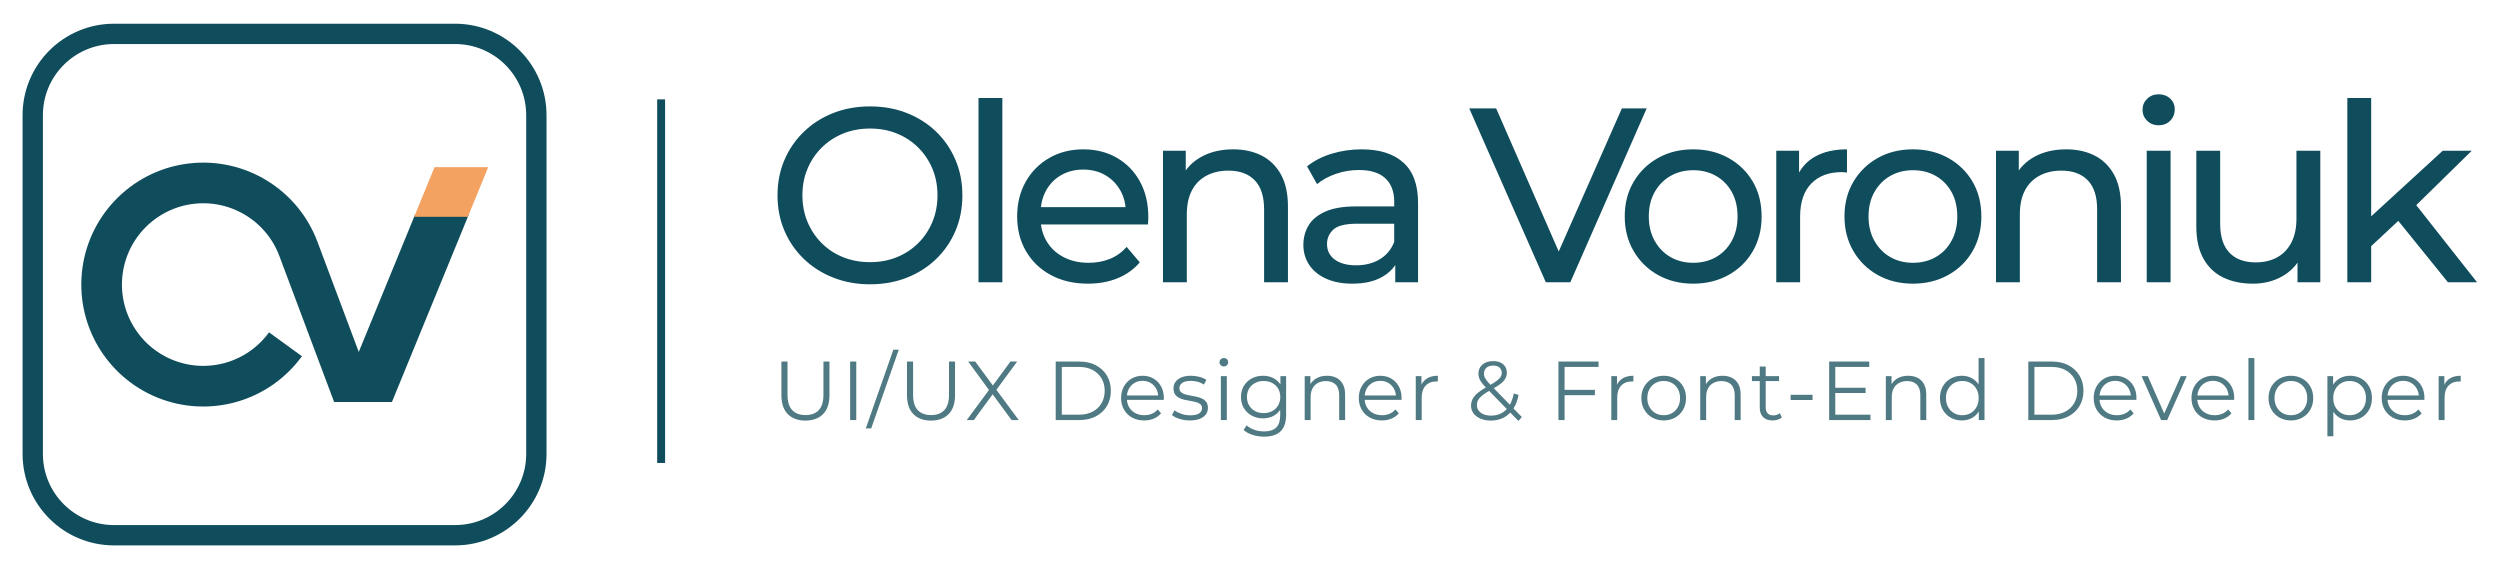
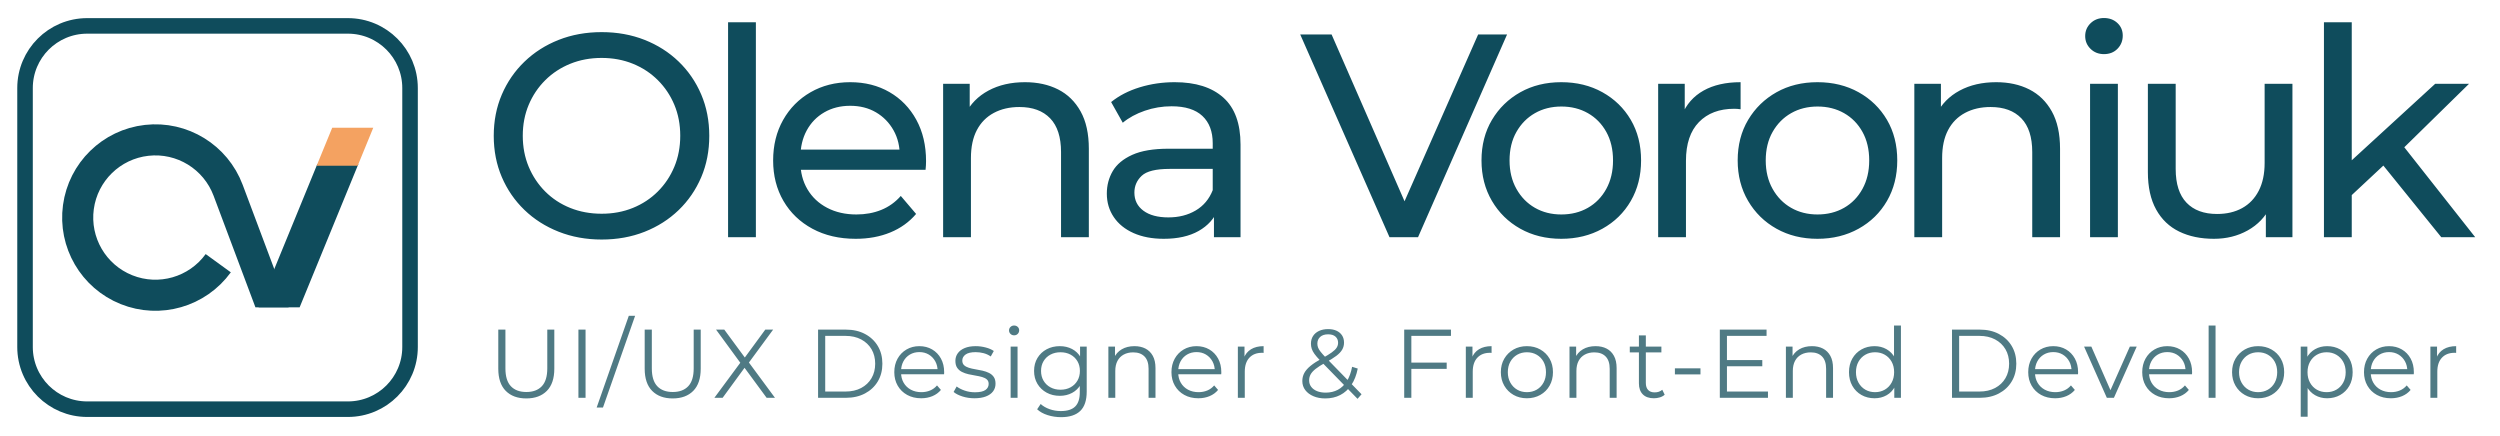
- <svg xmlns="http://www.w3.org/2000/svg" viewBox="77 504 1107 252">
+ <svg xmlns="http://www.w3.org/2000/svg" viewBox="77 504 1448 252">
  <rect x="91.5" y="519" width="223" height="222" rx="36" fill="none" stroke="#0F4C5C" stroke-width="9" />
  <defs>
    <clipPath id="hcolorc">
      <path d="M0 0H1400V682.0H212V1400H0Z" />
    </clipPath>
    <clipPath id="hcolorg">
      <rect x="190" y="599.0" width="140" height="83.0" />
    </clipPath>
    <clipPath id="hcolort">
      <rect x="190" y="578.0" width="140" height="22.0" />
    </clipPath>
  </defs>
  <path d="M203.41 656.45 A45 45 0 1 1 209.13 614.20 L248.81 720" fill="none" stroke="#0F4C5C" stroke-width="18" clip-path="url(#hcolorc)" />
  <line x1="296.88" y1="540" x2="223.08" y2="720" stroke="#0F4C5C" stroke-width="22" clip-path="url(#hcolorg)" />
  <line x1="296.88" y1="540" x2="223.08" y2="720" stroke="#F4A261" stroke-width="22" clip-path="url(#hcolort)" />
-   <rect x="368" y="548" width="3.5" height="161" fill="#0F4C5C" />
-   <path d="M462.279 629.887Q453.458 629.887 445.954 626.926Q438.45 623.964 432.929 618.638Q427.408 613.312 424.345 606.155Q421.282 598.998 421.282 590.5Q421.282 582.002 424.345 574.845Q427.408 567.688 432.941 562.349Q438.473 557.009 445.945 554.061Q453.417 551.113 462.259 551.113Q471.1 551.113 478.545 554.044Q485.991 556.976 491.503 562.286Q497.016 567.596 500.079 574.784Q503.142 581.973 503.142 590.509Q503.142 599.046 500.079 606.225Q497.016 613.404 491.503 618.714Q485.991 624.024 478.545 626.956Q471.1 629.887 462.279 629.887ZM462.259 620.087Q468.692 620.087 474.126 617.881Q479.559 615.674 483.59 611.658Q487.622 607.643 489.869 602.26Q492.117 596.878 492.117 590.472Q492.117 584.066 489.88 578.72Q487.643 573.373 483.607 569.352Q479.571 565.332 474.132 563.122Q468.692 560.913 462.259 560.913Q455.825 560.913 450.364 563.125Q444.903 565.338 440.851 569.364Q436.8 573.39 434.554 578.744Q432.307 584.098 432.307 590.469Q432.307 596.841 434.549 602.223Q436.791 607.606 440.835 611.654Q444.879 615.702 450.352 617.894Q455.825 620.087 462.259 620.087Z M510.283 629.0V547.38H520.843V629.0Z M558.75 629.609Q549.385 629.609 542.308 625.784Q535.232 621.96 531.314 615.229Q527.397 608.498 527.397 599.86Q527.397 591.204 531.179 584.49Q534.96 577.777 541.606 573.952Q548.251 570.128 556.66 570.128Q565.069 570.128 571.575 573.889Q578.081 577.649 581.778 584.401Q585.475 591.153 585.475 600.146Q585.475 600.813 585.429 601.713Q585.382 602.612 585.289 603.39H535.667V595.726H579.713L575.489 598.398Q575.582 592.776 573.135 588.415Q570.688 584.054 566.451 581.573Q562.213 579.092 556.66 579.092Q551.123 579.092 546.831 581.573Q542.539 584.054 540.147 588.461Q537.755 592.869 537.755 598.677V600.417Q537.755 606.276 540.422 610.794Q543.089 615.311 547.914 617.838Q552.739 620.366 559.029 620.366Q564.191 620.366 568.47 618.63Q572.749 616.895 575.88 613.331L581.694 620.166Q577.768 624.786 571.896 627.197Q566.025 629.609 558.75 629.609Z M591.96 629.0V570.737H602.057V586.442L600.35 582.303Q603.252 576.495 609.18 573.312Q615.107 570.128 623.047 570.128Q630.18 570.128 635.611 572.869Q641.043 575.611 644.173 581.216Q647.303 586.821 647.303 595.45V629.0H636.743V596.658Q636.743 588.141 632.607 583.849Q628.471 579.557 620.927 579.557Q615.398 579.557 611.216 581.792Q607.033 584.027 604.777 588.311Q602.521 592.595 602.521 598.926V629.0Z M694.819 629.0V616.678L694.354 614.343V593.306Q694.354 586.626 690.431 582.952Q686.507 579.278 678.729 579.278Q673.464 579.278 668.556 580.967Q663.647 582.656 660.186 585.526L655.766 577.669Q660.301 574.005 666.642 572.066Q672.982 570.128 679.92 570.128Q691.864 570.128 698.389 575.977Q704.915 581.827 704.915 593.847V629.0ZM675.75 629.609Q669.184 629.609 664.302 627.443Q659.421 625.277 656.777 621.368Q654.133 617.46 654.133 612.451Q654.133 607.731 656.383 603.894Q658.634 600.058 663.777 597.727Q668.92 595.396 677.532 595.396H696.029V603.06H677.979Q670.157 603.06 667.379 605.676Q664.601 608.293 664.601 612.062Q664.601 616.399 668.03 618.94Q671.46 621.48 677.515 621.48Q683.442 621.48 687.895 618.847Q692.347 616.213 694.354 611.141L696.383 618.423Q694.259 623.664 688.995 626.636Q683.731 629.609 675.75 629.609Z M761.492 629.0 727.585 552.0H739.498L770.574 623.06H763.807L795.162 552.0H806.146L772.332 629.0Z M826.74 629.609Q818.025 629.609 811.186 625.784Q804.347 621.96 800.392 615.212Q796.436 608.464 796.436 599.844Q796.436 591.111 800.409 584.44Q804.381 577.768 811.183 573.948Q817.984 570.128 826.74 570.128Q835.496 570.128 842.358 573.942Q849.22 577.756 853.132 584.417Q857.044 591.078 857.044 599.845Q857.044 608.498 853.144 615.229Q849.244 621.96 842.348 625.784Q835.451 629.609 826.74 629.609ZM826.74 620.366Q832.421 620.366 836.849 617.838Q841.277 615.311 843.834 610.654Q846.391 605.998 846.391 599.848Q846.391 593.612 843.834 589.01Q841.277 584.409 836.849 581.89Q832.421 579.371 826.787 579.371Q821.152 579.371 816.733 581.89Q812.314 584.409 809.702 589.01Q807.09 593.612 807.09 599.848Q807.09 605.998 809.702 610.654Q812.314 615.311 816.726 617.838Q821.139 620.366 826.74 620.366Z M863.53 629.0V570.737H873.626V586.559L872.57 582.607Q875.066 576.52 880.748 573.324Q886.43 570.128 894.841 570.128V580.41Q894.174 580.317 893.591 580.27Q893.008 580.224 892.416 580.224Q883.951 580.224 879.021 585.283Q874.09 590.341 874.09 599.999V629.0Z M924.038 629.609Q915.323 629.609 908.484 625.784Q901.644 621.96 897.689 615.212Q893.734 608.464 893.734 599.844Q893.734 591.111 897.707 584.44Q901.679 577.768 908.481 573.948Q915.282 570.128 924.038 570.128Q932.794 570.128 939.656 573.942Q946.517 577.756 950.43 584.417Q954.342 591.078 954.342 599.845Q954.342 608.498 950.442 615.229Q946.542 621.96 939.645 625.784Q932.749 629.609 924.038 629.609ZM924.038 620.366Q929.719 620.366 934.147 617.838Q938.575 615.311 941.132 610.654Q943.689 605.998 943.689 599.848Q943.689 593.612 941.132 589.01Q938.575 584.409 934.147 581.89Q929.719 579.371 924.085 579.371Q918.45 579.371 914.031 581.89Q909.611 584.409 906.999 589.01Q904.388 593.612 904.388 599.848Q904.388 605.998 906.999 610.654Q909.611 615.311 914.024 617.838Q918.437 620.366 924.038 620.366Z M960.827 629.0V570.737H970.924V586.442L969.217 582.303Q972.119 576.495 978.047 573.312Q983.974 570.128 991.914 570.128Q999.047 570.128 1004.478 572.869Q1009.91 575.611 1013.04 581.216Q1016.17 586.821 1016.17 595.45V629.0H1005.609V596.658Q1005.609 588.141 1001.474 583.849Q997.338 579.557 989.794 579.557Q984.265 579.557 980.083 581.792Q975.9 584.027 973.644 588.311Q971.388 592.595 971.388 598.926V629.0Z M1027.571 629.0V570.737H1038.132V629.0ZM1032.852 559.466Q1029.801 559.466 1027.76 557.471Q1025.718 555.476 1025.718 552.611Q1025.718 549.729 1027.76 547.743Q1029.801 545.757 1032.852 545.757Q1035.919 545.757 1037.952 547.65Q1039.985 549.543 1039.985 552.425Q1039.985 555.383 1037.999 557.424Q1036.012 559.466 1032.852 559.466Z M1074.613 629.609Q1067.074 629.609 1061.431 626.867Q1055.788 624.126 1052.658 618.474Q1049.528 612.823 1049.528 604.287V570.737H1060.089V603.079Q1060.089 611.595 1064.195 615.888Q1068.302 620.18 1075.804 620.18Q1081.281 620.18 1085.337 617.945Q1089.392 615.709 1091.631 611.37Q1093.87 607.032 1093.87 600.81V570.737H1104.431V629.0H1094.335V613.312L1096.041 617.45Q1093.156 623.241 1087.449 626.425Q1081.741 629.609 1074.613 629.609Z M1124.889 614.94 1125.168 601.431 1158.656 570.737H1171.507L1145.735 595.998L1139.981 600.848ZM1116.399 629.0V547.38H1126.96V629.0ZM1160.959 629.0 1138.054 600.669 1144.831 592.196 1173.851 629.0Z" fill="#0F4C5C" />
-   <path d="M433.647 690.237Q428.687 690.237 425.847 687.373Q423.007 684.509 423.007 678.928V664.1H425.718V678.828Q425.718 683.421 427.795 685.608Q429.873 687.794 433.668 687.794Q437.463 687.794 439.541 685.608Q441.618 683.421 441.618 678.828V664.1H444.287V678.928Q444.287 684.509 441.447 687.373Q438.608 690.237 433.647 690.237Z M453.444 690.0V664.1H456.154V690.0Z M460.37 693.7 472.58 658.846H474.977L462.767 693.7Z M489.251 690.237Q484.291 690.237 481.451 687.373Q478.612 684.509 478.612 678.928V664.1H481.322V678.828Q481.322 683.421 483.4 685.608Q485.477 687.794 489.272 687.794Q493.067 687.794 495.145 685.608Q497.223 683.421 497.223 678.828V664.1H499.891V678.928Q499.891 684.509 497.052 687.373Q494.212 690.237 489.251 690.237Z M505.08 690.0 515.697 675.639V677.741L505.715 664.1H508.842L517.241 675.507L516.034 675.528L524.412 664.1H527.396L517.505 677.551V675.661L528.094 690.0H524.926L515.955 677.81H517.12L508.212 690.0Z M544.465 690.0V664.1H555.004Q559.153 664.1 562.276 665.752Q565.399 667.404 567.143 670.317Q568.887 673.229 568.887 677.05Q568.887 680.871 567.143 683.783Q565.399 686.696 562.276 688.348Q559.153 690.0 555.004 690.0ZM547.176 687.62H554.846Q558.302 687.62 560.837 686.27Q563.372 684.92 564.764 682.541Q566.156 680.162 566.156 677.05Q566.156 673.917 564.764 671.549Q563.372 669.18 560.837 667.83Q558.302 666.48 554.846 666.48H547.176Z M583.63 690.174Q580.603 690.174 578.3 688.903Q575.997 687.632 574.705 685.389Q573.413 683.145 573.413 680.27Q573.413 677.379 574.644 675.152Q575.874 672.925 578.038 671.654Q580.201 670.383 582.927 670.383Q585.652 670.383 587.784 671.627Q589.916 672.871 591.134 675.101Q592.352 677.331 592.352 680.274Q592.352 680.437 592.341 680.652Q592.331 680.867 592.31 681.067H575.413V679.106H590.917L589.867 679.892Q589.888 677.795 588.982 676.153Q588.077 674.512 586.518 673.574Q584.959 672.637 582.927 672.637Q580.91 672.637 579.333 673.574Q577.755 674.512 576.868 676.164Q575.982 677.816 575.982 679.955V680.396Q575.982 682.583 576.961 684.272Q577.94 685.961 579.687 686.909Q581.433 687.857 583.692 687.857Q585.491 687.857 587.022 687.221Q588.554 686.586 589.638 685.295L591.121 687.008Q589.821 688.562 587.887 689.368Q585.953 690.174 583.63 690.174Z M603.855 690.174Q601.44 690.174 599.29 689.486Q597.14 688.799 595.941 687.778L597.098 685.697Q598.281 686.612 600.131 687.255Q601.981 687.898 604.023 687.898Q606.798 687.898 608.026 687.029Q609.255 686.159 609.255 684.713Q609.255 683.637 608.573 683.03Q607.891 682.424 606.767 682.103Q605.644 681.782 604.29 681.565Q602.936 681.348 601.583 681.042Q600.229 680.735 599.106 680.167Q597.982 679.599 597.3 678.603Q596.618 677.607 596.618 675.954Q596.618 674.344 597.52 673.087Q598.422 671.831 600.141 671.107Q601.86 670.383 604.333 670.383Q606.213 670.383 608.11 670.877Q610.006 671.372 611.205 672.218L610.048 674.298Q608.775 673.415 607.294 673.037Q605.814 672.658 604.312 672.658Q601.712 672.658 600.476 673.565Q599.24 674.471 599.24 675.849Q599.24 676.982 599.922 677.615Q600.604 678.249 601.728 678.598Q602.851 678.948 604.205 679.165Q605.558 679.382 606.904 679.689Q608.25 679.995 609.373 680.545Q610.497 681.094 611.179 682.064Q611.861 683.033 611.861 684.65Q611.861 686.323 610.916 687.567Q609.971 688.811 608.189 689.492Q606.407 690.174 603.855 690.174Z M617.601 690.0V670.557H620.228V690.0ZM618.915 666.272Q618.104 666.272 617.546 665.724Q616.988 665.177 616.988 664.408Q616.988 663.624 617.546 663.084Q618.104 662.545 618.915 662.545Q619.741 662.545 620.291 663.063Q620.841 663.582 620.841 664.366Q620.841 665.156 620.301 665.714Q619.762 666.272 618.915 666.272Z M636.748 697.352Q634.095 697.352 631.649 696.574Q629.203 695.797 627.667 694.359L629.002 692.352Q630.398 693.606 632.412 694.32Q634.426 695.035 636.664 695.035Q640.367 695.035 642.116 693.304Q643.865 691.574 643.865 687.948V683.127L644.235 679.795L643.97 676.443V670.557H646.492V687.648Q646.492 692.65 644.029 695.001Q641.565 697.352 636.748 697.352ZM636.276 689.245Q633.487 689.245 631.275 688.043Q629.064 686.84 627.782 684.71Q626.501 682.58 626.501 679.795Q626.501 676.995 627.782 674.873Q629.064 672.751 631.275 671.567Q633.487 670.383 636.276 670.383Q638.852 670.383 640.921 671.462Q642.991 672.541 644.225 674.642Q645.459 676.743 645.459 679.795Q645.459 682.832 644.225 684.941Q642.991 687.05 640.921 688.148Q638.852 689.245 636.276 689.245ZM636.528 686.928Q638.688 686.928 640.347 686.025Q642.007 685.122 642.957 683.507Q643.907 681.892 643.907 679.795Q643.907 677.683 642.957 676.084Q642.007 674.485 640.347 673.592Q638.688 672.7 636.528 672.7Q634.405 672.7 632.727 673.592Q631.05 674.485 630.099 676.084Q629.149 677.683 629.149 679.795Q629.149 681.892 630.099 683.507Q631.05 685.122 632.727 686.025Q634.405 686.928 636.528 686.928Z M654.72 690.0V670.557H657.242V675.891L656.833 674.92Q657.767 672.781 659.787 671.582Q661.807 670.383 664.621 670.383Q667.01 670.383 668.796 671.3Q670.582 672.217 671.599 674.066Q672.616 675.915 672.616 678.715V690.0H669.989V678.988Q669.989 675.897 668.459 674.319Q666.929 672.742 664.155 672.742Q662.079 672.742 660.539 673.581Q658.998 674.42 658.173 675.99Q657.347 677.559 657.347 679.792V690.0Z M688.896 690.174Q685.869 690.174 683.566 688.903Q681.263 687.632 679.971 685.389Q678.679 683.145 678.679 680.27Q678.679 677.379 679.91 675.152Q681.141 672.925 683.304 671.654Q685.467 670.383 688.193 670.383Q690.919 670.383 693.05 671.627Q695.182 672.871 696.4 675.101Q697.618 677.331 697.618 680.274Q697.618 680.437 697.607 680.652Q697.597 680.867 697.576 681.067H680.679V679.106H696.184L695.133 679.892Q695.154 677.795 694.249 676.153Q693.343 674.512 691.784 673.574Q690.225 672.637 688.193 672.637Q686.176 672.637 684.599 673.574Q683.021 674.512 682.135 676.164Q681.248 677.816 681.248 679.955V680.396Q681.248 682.583 682.227 684.272Q683.206 685.961 684.953 686.909Q686.699 687.857 688.959 687.857Q690.757 687.857 692.289 687.221Q693.821 686.586 694.905 685.295L696.387 687.008Q695.087 688.562 693.153 689.368Q691.219 690.174 688.896 690.174Z M703.901 690.0V670.557H706.423V675.868L706.16 674.94Q706.979 672.738 708.901 671.56Q710.822 670.383 713.682 670.383V672.947Q713.52 672.926 713.37 672.915Q713.22 672.905 713.062 672.905Q710.019 672.905 708.274 674.771Q706.528 676.637 706.528 680.07V690.0Z M749.355 690.391 735.039 675.703Q733.744 674.365 733.002 673.337Q732.259 672.309 731.959 671.379Q731.658 670.449 731.658 669.445Q731.658 667.781 732.457 666.535Q733.257 665.289 734.735 664.597Q736.213 663.905 738.188 663.905Q740.031 663.905 741.374 664.523Q742.718 665.141 743.47 666.292Q744.223 667.444 744.223 669.054Q744.223 670.475 743.539 671.682Q742.855 672.889 741.299 674.065Q739.743 675.241 737.106 676.669Q734.752 677.966 733.411 679.036Q732.069 680.105 731.519 681.134Q730.969 682.163 730.969 683.386Q730.969 684.773 731.758 685.827Q732.547 686.881 733.963 687.458Q735.378 688.035 737.252 688.035Q739.838 688.035 741.871 686.957Q743.905 685.878 745.287 683.695Q746.67 681.511 747.294 678.222L749.432 678.894Q748.708 682.599 747.003 685.124Q745.297 687.649 742.788 688.943Q740.28 690.237 737.105 690.237Q734.585 690.237 732.615 689.399Q730.645 688.562 729.515 687.083Q728.384 685.603 728.384 683.637Q728.384 681.985 729.124 680.595Q729.863 679.206 731.514 677.855Q733.165 676.505 735.892 675.019Q738.224 673.727 739.546 672.78Q740.868 671.833 741.418 670.97Q741.968 670.108 741.968 669.096Q741.968 667.656 740.991 666.771Q740.015 665.887 738.188 665.887Q736.25 665.887 735.173 666.861Q734.096 667.836 734.096 669.403Q734.096 670.166 734.344 670.864Q734.593 671.563 735.264 672.428Q735.936 673.293 737.152 674.573L750.874 688.652Z M767.082 690.0V664.1H784.838V666.48H769.793V690.0ZM769.503 679.007V676.627H783.215V679.007Z M790.482 690.0V670.557H793.004V675.868L792.742 674.94Q793.561 672.738 795.482 671.56Q797.404 670.383 800.264 670.383V672.947Q800.101 672.926 799.951 672.915Q799.801 672.905 799.643 672.905Q796.601 672.905 794.855 674.771Q793.109 676.637 793.109 680.07V690.0Z M813.68 690.174Q810.837 690.174 808.605 688.903Q806.374 687.632 805.08 685.385Q803.785 683.137 803.785 680.267Q803.785 677.358 805.083 675.141Q806.382 672.923 808.605 671.653Q810.827 670.383 813.68 670.383Q816.533 670.383 818.775 671.651Q821.018 672.92 822.297 675.135Q823.575 677.351 823.575 680.267Q823.575 683.145 822.299 685.389Q821.023 687.632 818.773 688.903Q816.523 690.174 813.68 690.174ZM813.68 687.857Q815.766 687.857 817.404 686.909Q819.043 685.961 819.985 684.24Q820.927 682.52 820.927 680.268Q820.927 677.984 819.985 676.282Q819.043 674.58 817.404 673.64Q815.766 672.7 813.691 672.7Q811.616 672.7 809.985 673.64Q808.355 674.58 807.394 676.282Q806.433 677.984 806.433 680.268Q806.433 682.52 807.394 684.24Q808.355 685.961 809.984 686.909Q811.613 687.857 813.68 687.857Z M829.858 690.0V670.557H832.38V675.891L831.971 674.92Q832.906 672.781 834.925 671.582Q836.945 670.383 839.759 670.383Q842.148 670.383 843.934 671.3Q845.72 672.217 846.737 674.066Q847.754 675.915 847.754 678.715V690.0H845.127V678.988Q845.127 675.897 843.597 674.319Q842.067 672.742 839.293 672.742Q837.217 672.742 835.677 673.581Q834.136 674.42 833.311 675.99Q832.485 677.559 832.485 679.792V690.0Z M861.918 690.174Q859.178 690.174 857.701 688.69Q856.223 687.207 856.223 684.51V666.292H858.85V684.367Q858.85 686.088 859.713 687.014Q860.576 687.94 862.206 687.94Q863.941 687.94 865.095 686.945L866.011 688.826Q865.261 689.508 864.16 689.841Q863.058 690.174 861.918 690.174ZM852.754 672.748V670.557H864.759V672.748Z M869.891 681.11V678.814H879.603V681.11Z M886.949 690.0V664.1H904.705V666.48H889.659V687.62H905.239V690.0ZM889.391 678.016V675.677H903.082V678.016Z M912.051 690.0V670.557H914.573V675.891L914.164 674.92Q915.098 672.781 917.118 671.582Q919.138 670.383 921.952 670.383Q924.341 670.383 926.127 671.3Q927.913 672.217 928.93 674.066Q929.947 675.915 929.947 678.715V690.0H927.32V678.988Q927.32 675.897 925.79 674.319Q924.26 672.742 921.486 672.742Q919.41 672.742 917.87 673.581Q916.329 674.42 915.504 675.99Q914.678 677.559 914.678 679.792V690.0Z M945.716 690.174Q942.942 690.174 940.739 688.924Q938.536 687.674 937.273 685.441Q936.01 683.208 936.01 680.27Q936.01 677.316 937.273 675.099Q938.536 672.883 940.739 671.633Q942.942 670.383 945.716 670.383Q948.238 670.383 950.268 671.538Q952.299 672.694 953.501 674.89Q954.704 677.086 954.704 680.27Q954.704 683.418 953.522 685.64Q952.34 687.863 950.31 689.018Q948.28 690.174 945.716 690.174ZM945.905 687.857Q947.97 687.857 949.608 686.909Q951.247 685.961 952.199 684.24Q953.152 682.52 953.152 680.27Q953.152 677.984 952.199 676.282Q951.247 674.58 949.608 673.64Q947.97 672.7 945.905 672.7Q943.84 672.7 942.21 673.64Q940.579 674.58 939.619 676.282Q938.658 677.984 938.658 680.27Q938.658 682.52 939.619 684.24Q940.579 685.961 942.21 686.909Q943.84 687.857 945.905 687.857ZM953.215 690.0V684.144L953.48 680.233L953.11 676.322V662.546H955.737V690.0Z M975.135 690.0V664.1H985.674Q989.823 664.1 992.947 665.752Q996.07 667.404 997.814 670.317Q999.558 673.229 999.558 677.05Q999.558 680.871 997.814 683.783Q996.07 686.696 992.947 688.348Q989.823 690.0 985.674 690.0ZM977.846 687.62H985.516Q988.972 687.62 991.507 686.27Q994.043 684.92 995.434 682.541Q996.826 680.162 996.826 677.05Q996.826 673.917 995.434 671.549Q994.043 669.18 991.507 667.83Q988.972 666.48 985.516 666.48H977.846Z M1014.3 690.174Q1011.274 690.174 1008.97 688.903Q1006.667 687.632 1005.375 685.389Q1004.083 683.145 1004.083 680.27Q1004.083 677.379 1005.314 675.152Q1006.545 672.925 1008.708 671.654Q1010.872 670.383 1013.597 670.383Q1016.323 670.383 1018.455 671.627Q1020.586 672.871 1021.804 675.101Q1023.022 677.331 1023.022 680.274Q1023.022 680.437 1023.012 680.652Q1023.001 680.867 1022.98 681.067H1006.084V679.106H1021.588L1020.537 679.892Q1020.558 677.795 1019.653 676.153Q1018.748 674.512 1017.189 673.574Q1015.63 672.637 1013.597 672.637Q1011.581 672.637 1010.003 673.574Q1008.426 674.512 1007.539 676.164Q1006.652 677.816 1006.652 679.955V680.396Q1006.652 682.583 1007.631 684.272Q1008.611 685.961 1010.357 686.909Q1012.104 687.857 1014.363 687.857Q1016.161 687.857 1017.693 687.221Q1019.225 686.586 1020.309 685.295L1021.791 687.008Q1020.491 688.562 1018.558 689.368Q1016.624 690.174 1014.3 690.174Z M1033.939 690.0 1025.301 670.557H1028.059L1035.966 688.58H1034.664L1042.676 670.557H1045.288L1036.629 690.0Z M1057.598 690.174Q1054.572 690.174 1052.268 688.903Q1049.965 687.632 1048.673 685.389Q1047.381 683.145 1047.381 680.27Q1047.381 677.379 1048.612 675.152Q1049.843 672.925 1052.006 671.654Q1054.169 670.383 1056.895 670.383Q1059.621 670.383 1061.753 671.627Q1063.884 672.871 1065.102 675.101Q1066.32 677.331 1066.32 680.274Q1066.32 680.437 1066.31 680.652Q1066.299 680.867 1066.278 681.067H1049.382V679.106H1064.886L1063.835 679.892Q1063.856 677.795 1062.951 676.153Q1062.046 674.512 1060.487 673.574Q1058.928 672.637 1056.895 672.637Q1054.879 672.637 1053.301 673.574Q1051.724 674.512 1050.837 676.164Q1049.95 677.816 1049.95 679.955V680.396Q1049.95 682.583 1050.929 684.272Q1051.909 685.961 1053.655 686.909Q1055.402 687.857 1057.661 687.857Q1059.459 687.857 1060.991 687.221Q1062.523 686.586 1063.607 685.295L1065.089 687.008Q1063.789 688.562 1061.856 689.368Q1059.922 690.174 1057.598 690.174Z M1072.603 690.0V662.546H1075.23V690.0Z M1091.398 690.174Q1088.555 690.174 1086.323 688.903Q1084.092 687.632 1082.797 685.385Q1081.503 683.137 1081.503 680.267Q1081.503 677.358 1082.801 675.141Q1084.1 672.923 1086.323 671.653Q1088.545 670.383 1091.398 670.383Q1094.251 670.383 1096.493 671.651Q1098.736 672.92 1100.014 675.135Q1101.293 677.351 1101.293 680.267Q1101.293 683.145 1100.017 685.389Q1098.741 687.632 1096.491 688.903Q1094.241 690.174 1091.398 690.174ZM1091.398 687.857Q1093.484 687.857 1095.122 686.909Q1096.761 685.961 1097.703 684.24Q1098.645 682.52 1098.645 680.268Q1098.645 677.984 1097.703 676.282Q1096.761 674.58 1095.122 673.64Q1093.484 672.7 1091.409 672.7Q1089.333 672.7 1087.703 673.64Q1086.073 674.58 1085.112 676.282Q1084.151 677.984 1084.151 680.268Q1084.151 682.52 1085.112 684.24Q1086.073 685.961 1087.702 686.909Q1089.331 687.857 1091.398 687.857Z M1117.597 690.174Q1115.096 690.174 1113.055 689.018Q1111.015 687.863 1109.812 685.648Q1108.61 683.434 1108.61 680.286Q1108.61 677.102 1109.791 674.898Q1110.973 672.694 1113.013 671.538Q1115.054 670.383 1117.597 670.383Q1120.392 670.383 1122.584 671.633Q1124.777 672.883 1126.04 675.108Q1127.303 677.332 1127.303 680.286Q1127.303 683.224 1126.04 685.449Q1124.777 687.674 1122.584 688.924Q1120.392 690.174 1117.597 690.174ZM1107.576 697.178V670.557H1110.098V676.412L1109.833 680.323L1110.203 684.234V697.178ZM1117.408 687.857Q1119.473 687.857 1121.111 686.917Q1122.75 685.977 1123.703 684.256Q1124.655 682.536 1124.655 680.286Q1124.655 678 1123.703 676.298Q1122.75 674.596 1121.111 673.648Q1119.473 672.7 1117.408 672.7Q1115.344 672.7 1113.705 673.648Q1112.067 674.596 1111.114 676.298Q1110.161 678 1110.161 680.286Q1110.161 682.536 1111.114 684.256Q1112.067 685.977 1113.705 686.917Q1115.344 687.857 1117.408 687.857Z M1141.826 690.174Q1138.799 690.174 1136.496 688.903Q1134.193 687.632 1132.901 685.389Q1131.609 683.145 1131.609 680.27Q1131.609 677.379 1132.84 675.152Q1134.071 672.925 1136.234 671.654Q1138.397 670.383 1141.123 670.383Q1143.849 670.383 1145.98 671.627Q1148.112 672.871 1149.33 675.101Q1150.548 677.331 1150.548 680.274Q1150.548 680.437 1150.538 680.652Q1150.527 680.867 1150.506 681.067H1133.609V679.106H1149.114L1148.063 679.892Q1148.084 677.795 1147.179 676.153Q1146.273 674.512 1144.714 673.574Q1143.155 672.637 1141.123 672.637Q1139.106 672.637 1137.529 673.574Q1135.952 674.512 1135.065 676.164Q1134.178 677.816 1134.178 679.955V680.396Q1134.178 682.583 1135.157 684.272Q1136.137 685.961 1137.883 686.909Q1139.629 687.857 1141.889 687.857Q1143.687 687.857 1145.219 687.221Q1146.751 686.586 1147.835 685.295L1149.317 687.008Q1148.017 688.562 1146.083 689.368Q1144.15 690.174 1141.826 690.174Z M1156.831 690.0V670.557H1159.353V675.868L1159.09 674.94Q1159.909 672.738 1161.831 671.56Q1163.752 670.383 1166.612 670.383V672.947Q1166.45 672.926 1166.3 672.915Q1166.15 672.905 1165.992 672.905Q1162.949 672.905 1161.204 674.771Q1159.458 676.637 1159.458 680.07V690.0Z" fill="#4F7A84" />
+   <g transform="translate(-279.48 -317.84) scale(1.525)">
+     <path d="M462.279 629.887Q453.458 629.887 445.954 626.926Q438.45 623.964 432.929 618.638Q427.408 613.312 424.345 606.155Q421.282 598.998 421.282 590.5Q421.282 582.002 424.345 574.845Q427.408 567.688 432.941 562.349Q438.473 557.009 445.945 554.061Q453.417 551.113 462.259 551.113Q471.1 551.113 478.545 554.044Q485.991 556.976 491.503 562.286Q497.016 567.596 500.079 574.784Q503.142 581.973 503.142 590.509Q503.142 599.046 500.079 606.225Q497.016 613.404 491.503 618.714Q485.991 624.024 478.545 626.956Q471.1 629.887 462.279 629.887ZM462.259 620.087Q468.692 620.087 474.126 617.881Q479.559 615.674 483.59 611.658Q487.622 607.643 489.869 602.26Q492.117 596.878 492.117 590.472Q492.117 584.066 489.88 578.72Q487.643 573.373 483.607 569.352Q479.571 565.332 474.132 563.122Q468.692 560.913 462.259 560.913Q455.825 560.913 450.364 563.125Q444.903 565.338 440.851 569.364Q436.8 573.39 434.554 578.744Q432.307 584.098 432.307 590.469Q432.307 596.841 434.549 602.223Q436.791 607.606 440.835 611.654Q444.879 615.702 450.352 617.894Q455.825 620.087 462.259 620.087Z M510.283 629.0V547.38H520.843V629.0Z M558.75 629.609Q549.385 629.609 542.308 625.784Q535.232 621.96 531.314 615.229Q527.397 608.498 527.397 599.86Q527.397 591.204 531.179 584.49Q534.96 577.777 541.606 573.952Q548.251 570.128 556.66 570.128Q565.069 570.128 571.575 573.889Q578.081 577.649 581.778 584.401Q585.475 591.153 585.475 600.146Q585.475 600.813 585.429 601.713Q585.382 602.612 585.289 603.39H535.667V595.726H579.713L575.489 598.398Q575.582 592.776 573.135 588.415Q570.688 584.054 566.451 581.573Q562.213 579.092 556.66 579.092Q551.123 579.092 546.831 581.573Q542.539 584.054 540.147 588.461Q537.755 592.869 537.755 598.677V600.417Q537.755 606.276 540.422 610.794Q543.089 615.311 547.914 617.838Q552.739 620.366 559.029 620.366Q564.191 620.366 568.47 618.63Q572.749 616.895 575.88 613.331L581.694 620.166Q577.768 624.786 571.896 627.197Q566.025 629.609 558.75 629.609Z M591.96 629.0V570.737H602.057V586.442L600.35 582.303Q603.252 576.495 609.18 573.312Q615.107 570.128 623.047 570.128Q630.18 570.128 635.611 572.869Q641.043 575.611 644.173 581.216Q647.303 586.821 647.303 595.45V629.0H636.743V596.658Q636.743 588.141 632.607 583.849Q628.471 579.557 620.927 579.557Q615.398 579.557 611.216 581.792Q607.033 584.027 604.777 588.311Q602.521 592.595 602.521 598.926V629.0Z M694.819 629.0V616.678L694.354 614.343V593.306Q694.354 586.626 690.431 582.952Q686.507 579.278 678.729 579.278Q673.464 579.278 668.556 580.967Q663.647 582.656 660.186 585.526L655.766 577.669Q660.301 574.005 666.642 572.066Q672.982 570.128 679.92 570.128Q691.864 570.128 698.389 575.977Q704.915 581.827 704.915 593.847V629.0ZM675.75 629.609Q669.184 629.609 664.302 627.443Q659.421 625.277 656.777 621.368Q654.133 617.46 654.133 612.451Q654.133 607.731 656.383 603.894Q658.634 600.058 663.777 597.727Q668.92 595.396 677.532 595.396H696.029V603.06H677.979Q670.157 603.06 667.379 605.676Q664.601 608.293 664.601 612.062Q664.601 616.399 668.03 618.94Q671.46 621.48 677.515 621.48Q683.442 621.48 687.895 618.847Q692.347 616.213 694.354 611.141L696.383 618.423Q694.259 623.664 688.995 626.636Q683.731 629.609 675.75 629.609Z M761.492 629.0 727.585 552.0H739.498L770.574 623.06H763.807L795.162 552.0H806.146L772.332 629.0Z M826.74 629.609Q818.025 629.609 811.186 625.784Q804.347 621.96 800.392 615.212Q796.436 608.464 796.436 599.844Q796.436 591.111 800.409 584.44Q804.381 577.768 811.183 573.948Q817.984 570.128 826.74 570.128Q835.496 570.128 842.358 573.942Q849.22 577.756 853.132 584.417Q857.044 591.078 857.044 599.845Q857.044 608.498 853.144 615.229Q849.244 621.96 842.348 625.784Q835.451 629.609 826.74 629.609ZM826.74 620.366Q832.421 620.366 836.849 617.838Q841.277 615.311 843.834 610.654Q846.391 605.998 846.391 599.848Q846.391 593.612 843.834 589.01Q841.277 584.409 836.849 581.89Q832.421 579.371 826.787 579.371Q821.152 579.371 816.733 581.89Q812.314 584.409 809.702 589.01Q807.09 593.612 807.09 599.848Q807.09 605.998 809.702 610.654Q812.314 615.311 816.726 617.838Q821.139 620.366 826.74 620.366Z M863.53 629.0V570.737H873.626V586.559L872.57 582.607Q875.066 576.52 880.748 573.324Q886.43 570.128 894.841 570.128V580.41Q894.174 580.317 893.591 580.27Q893.008 580.224 892.416 580.224Q883.951 580.224 879.021 585.283Q874.09 590.341 874.09 599.999V629.0Z M924.038 629.609Q915.323 629.609 908.484 625.784Q901.644 621.96 897.689 615.212Q893.734 608.464 893.734 599.844Q893.734 591.111 897.707 584.44Q901.679 577.768 908.481 573.948Q915.282 570.128 924.038 570.128Q932.794 570.128 939.656 573.942Q946.517 577.756 950.43 584.417Q954.342 591.078 954.342 599.845Q954.342 608.498 950.442 615.229Q946.542 621.96 939.645 625.784Q932.749 629.609 924.038 629.609ZM924.038 620.366Q929.719 620.366 934.147 617.838Q938.575 615.311 941.132 610.654Q943.689 605.998 943.689 599.848Q943.689 593.612 941.132 589.01Q938.575 584.409 934.147 581.89Q929.719 579.371 924.085 579.371Q918.45 579.371 914.031 581.89Q909.611 584.409 906.999 589.01Q904.388 593.612 904.388 599.848Q904.388 605.998 906.999 610.654Q909.611 615.311 914.024 617.838Q918.437 620.366 924.038 620.366Z M960.827 629.0V570.737H970.924V586.442L969.217 582.303Q972.119 576.495 978.047 573.312Q983.974 570.128 991.914 570.128Q999.047 570.128 1004.478 572.869Q1009.91 575.611 1013.04 581.216Q1016.17 586.821 1016.17 595.45V629.0H1005.609V596.658Q1005.609 588.141 1001.474 583.849Q997.338 579.557 989.794 579.557Q984.265 579.557 980.083 581.792Q975.9 584.027 973.644 588.311Q971.388 592.595 971.388 598.926V629.0Z M1027.571 629.0V570.737H1038.132V629.0ZM1032.852 559.466Q1029.801 559.466 1027.76 557.471Q1025.718 555.476 1025.718 552.611Q1025.718 549.729 1027.76 547.743Q1029.801 545.757 1032.852 545.757Q1035.919 545.757 1037.952 547.65Q1039.985 549.543 1039.985 552.425Q1039.985 555.383 1037.999 557.424Q1036.012 559.466 1032.852 559.466Z M1074.613 629.609Q1067.074 629.609 1061.431 626.867Q1055.788 624.126 1052.658 618.474Q1049.528 612.823 1049.528 604.287V570.737H1060.089V603.079Q1060.089 611.595 1064.195 615.888Q1068.302 620.18 1075.804 620.18Q1081.281 620.18 1085.337 617.945Q1089.392 615.709 1091.631 611.37Q1093.87 607.032 1093.87 600.81V570.737H1104.431V629.0H1094.335V613.312L1096.041 617.45Q1093.156 623.241 1087.449 626.425Q1081.741 629.609 1074.613 629.609Z M1124.889 614.94 1125.168 601.431 1158.656 570.737H1171.507L1145.735 595.998L1139.981 600.848ZM1116.399 629.0V547.38H1126.96V629.0ZM1160.959 629.0 1138.054 600.669 1144.831 592.196 1173.851 629.0Z" fill="#0F4C5C" />
+     <path d="M433.647 690.237Q428.687 690.237 425.847 687.373Q423.007 684.509 423.007 678.928V664.1H425.718V678.828Q425.718 683.421 427.795 685.608Q429.873 687.794 433.668 687.794Q437.463 687.794 439.541 685.608Q441.618 683.421 441.618 678.828V664.1H444.287V678.928Q444.287 684.509 441.447 687.373Q438.608 690.237 433.647 690.237Z M453.444 690.0V664.1H456.154V690.0Z M460.37 693.7 472.58 658.846H474.977L462.767 693.7Z M489.251 690.237Q484.291 690.237 481.451 687.373Q478.612 684.509 478.612 678.928V664.1H481.322V678.828Q481.322 683.421 483.4 685.608Q485.477 687.794 489.272 687.794Q493.067 687.794 495.145 685.608Q497.223 683.421 497.223 678.828V664.1H499.891V678.928Q499.891 684.509 497.052 687.373Q494.212 690.237 489.251 690.237Z M505.08 690.0 515.697 675.639V677.741L505.715 664.1H508.842L517.241 675.507L516.034 675.528L524.412 664.1H527.396L517.505 677.551V675.661L528.094 690.0H524.926L515.955 677.81H517.12L508.212 690.0Z M544.465 690.0V664.1H555.004Q559.153 664.1 562.276 665.752Q565.399 667.404 567.143 670.317Q568.887 673.229 568.887 677.05Q568.887 680.871 567.143 683.783Q565.399 686.696 562.276 688.348Q559.153 690.0 555.004 690.0ZM547.176 687.62H554.846Q558.302 687.62 560.837 686.27Q563.372 684.92 564.764 682.541Q566.156 680.162 566.156 677.05Q566.156 673.917 564.764 671.549Q563.372 669.18 560.837 667.83Q558.302 666.48 554.846 666.48H547.176Z M583.63 690.174Q580.603 690.174 578.3 688.903Q575.997 687.632 574.705 685.389Q573.413 683.145 573.413 680.27Q573.413 677.379 574.644 675.152Q575.874 672.925 578.038 671.654Q580.201 670.383 582.927 670.383Q585.652 670.383 587.784 671.627Q589.916 672.871 591.134 675.101Q592.352 677.331 592.352 680.274Q592.352 680.437 592.341 680.652Q592.331 680.867 592.31 681.067H575.413V679.106H590.917L589.867 679.892Q589.888 677.795 588.982 676.153Q588.077 674.512 586.518 673.574Q584.959 672.637 582.927 672.637Q580.91 672.637 579.333 673.574Q577.755 674.512 576.868 676.164Q575.982 677.816 575.982 679.955V680.396Q575.982 682.583 576.961 684.272Q577.94 685.961 579.687 686.909Q581.433 687.857 583.692 687.857Q585.491 687.857 587.022 687.221Q588.554 686.586 589.638 685.295L591.121 687.008Q589.821 688.562 587.887 689.368Q585.953 690.174 583.63 690.174Z M603.855 690.174Q601.44 690.174 599.29 689.486Q597.14 688.799 595.941 687.778L597.098 685.697Q598.281 686.612 600.131 687.255Q601.981 687.898 604.023 687.898Q606.798 687.898 608.026 687.029Q609.255 686.159 609.255 684.713Q609.255 683.637 608.573 683.03Q607.891 682.424 606.767 682.103Q605.644 681.782 604.29 681.565Q602.936 681.348 601.583 681.042Q600.229 680.735 599.106 680.167Q597.982 679.599 597.3 678.603Q596.618 677.607 596.618 675.954Q596.618 674.344 597.52 673.087Q598.422 671.831 600.141 671.107Q601.86 670.383 604.333 670.383Q606.213 670.383 608.11 670.877Q610.006 671.372 611.205 672.218L610.048 674.298Q608.775 673.415 607.294 673.037Q605.814 672.658 604.312 672.658Q601.712 672.658 600.476 673.565Q599.24 674.471 599.24 675.849Q599.24 676.982 599.922 677.615Q600.604 678.249 601.728 678.598Q602.851 678.948 604.205 679.165Q605.558 679.382 606.904 679.689Q608.25 679.995 609.373 680.545Q610.497 681.094 611.179 682.064Q611.861 683.033 611.861 684.65Q611.861 686.323 610.916 687.567Q609.971 688.811 608.189 689.492Q606.407 690.174 603.855 690.174Z M617.601 690.0V670.557H620.228V690.0ZM618.915 666.272Q618.104 666.272 617.546 665.724Q616.988 665.177 616.988 664.408Q616.988 663.624 617.546 663.084Q618.104 662.545 618.915 662.545Q619.741 662.545 620.291 663.063Q620.841 663.582 620.841 664.366Q620.841 665.156 620.301 665.714Q619.762 666.272 618.915 666.272Z M636.748 697.352Q634.095 697.352 631.649 696.574Q629.203 695.797 627.667 694.359L629.002 692.352Q630.398 693.606 632.412 694.32Q634.426 695.035 636.664 695.035Q640.367 695.035 642.116 693.304Q643.865 691.574 643.865 687.948V683.127L644.235 679.795L643.97 676.443V670.557H646.492V687.648Q646.492 692.65 644.029 695.001Q641.565 697.352 636.748 697.352ZM636.276 689.245Q633.487 689.245 631.275 688.043Q629.064 686.84 627.782 684.71Q626.501 682.58 626.501 679.795Q626.501 676.995 627.782 674.873Q629.064 672.751 631.275 671.567Q633.487 670.383 636.276 670.383Q638.852 670.383 640.921 671.462Q642.991 672.541 644.225 674.642Q645.459 676.743 645.459 679.795Q645.459 682.832 644.225 684.941Q642.991 687.05 640.921 688.148Q638.852 689.245 636.276 689.245ZM636.528 686.928Q638.688 686.928 640.347 686.025Q642.007 685.122 642.957 683.507Q643.907 681.892 643.907 679.795Q643.907 677.683 642.957 676.084Q642.007 674.485 640.347 673.592Q638.688 672.7 636.528 672.7Q634.405 672.7 632.727 673.592Q631.05 674.485 630.099 676.084Q629.149 677.683 629.149 679.795Q629.149 681.892 630.099 683.507Q631.05 685.122 632.727 686.025Q634.405 686.928 636.528 686.928Z M654.72 690.0V670.557H657.242V675.891L656.833 674.92Q657.767 672.781 659.787 671.582Q661.807 670.383 664.621 670.383Q667.01 670.383 668.796 671.3Q670.582 672.217 671.599 674.066Q672.616 675.915 672.616 678.715V690.0H669.989V678.988Q669.989 675.897 668.459 674.319Q666.929 672.742 664.155 672.742Q662.079 672.742 660.539 673.581Q658.998 674.42 658.173 675.99Q657.347 677.559 657.347 679.792V690.0Z M688.896 690.174Q685.869 690.174 683.566 688.903Q681.263 687.632 679.971 685.389Q678.679 683.145 678.679 680.27Q678.679 677.379 679.91 675.152Q681.141 672.925 683.304 671.654Q685.467 670.383 688.193 670.383Q690.919 670.383 693.05 671.627Q695.182 672.871 696.4 675.101Q697.618 677.331 697.618 680.274Q697.618 680.437 697.607 680.652Q697.597 680.867 697.576 681.067H680.679V679.106H696.184L695.133 679.892Q695.154 677.795 694.249 676.153Q693.343 674.512 691.784 673.574Q690.225 672.637 688.193 672.637Q686.176 672.637 684.599 673.574Q683.021 674.512 682.135 676.164Q681.248 677.816 681.248 679.955V680.396Q681.248 682.583 682.227 684.272Q683.206 685.961 684.953 686.909Q686.699 687.857 688.959 687.857Q690.757 687.857 692.289 687.221Q693.821 686.586 694.905 685.295L696.387 687.008Q695.087 688.562 693.153 689.368Q691.219 690.174 688.896 690.174Z M703.901 690.0V670.557H706.423V675.868L706.16 674.94Q706.979 672.738 708.901 671.56Q710.822 670.383 713.682 670.383V672.947Q713.52 672.926 713.37 672.915Q713.22 672.905 713.062 672.905Q710.019 672.905 708.274 674.771Q706.528 676.637 706.528 680.07V690.0Z M749.355 690.391 735.039 675.703Q733.744 674.365 733.002 673.337Q732.259 672.309 731.959 671.379Q731.658 670.449 731.658 669.445Q731.658 667.781 732.457 666.535Q733.257 665.289 734.735 664.597Q736.213 663.905 738.188 663.905Q740.031 663.905 741.374 664.523Q742.718 665.141 743.47 666.292Q744.223 667.444 744.223 669.054Q744.223 670.475 743.539 671.682Q742.855 672.889 741.299 674.065Q739.743 675.241 737.106 676.669Q734.752 677.966 733.411 679.036Q732.069 680.105 731.519 681.134Q730.969 682.163 730.969 683.386Q730.969 684.773 731.758 685.827Q732.547 686.881 733.963 687.458Q735.378 688.035 737.252 688.035Q739.838 688.035 741.871 686.957Q743.905 685.878 745.287 683.695Q746.67 681.511 747.294 678.222L749.432 678.894Q748.708 682.599 747.003 685.124Q745.297 687.649 742.788 688.943Q740.28 690.237 737.105 690.237Q734.585 690.237 732.615 689.399Q730.645 688.562 729.515 687.083Q728.384 685.603 728.384 683.637Q728.384 681.985 729.124 680.595Q729.863 679.206 731.514 677.855Q733.165 676.505 735.892 675.019Q738.224 673.727 739.546 672.78Q740.868 671.833 741.418 670.97Q741.968 670.108 741.968 669.096Q741.968 667.656 740.991 666.771Q740.015 665.887 738.188 665.887Q736.25 665.887 735.173 666.861Q734.096 667.836 734.096 669.403Q734.096 670.166 734.344 670.864Q734.593 671.563 735.264 672.428Q735.936 673.293 737.152 674.573L750.874 688.652Z M767.082 690.0V664.1H784.838V666.48H769.793V690.0ZM769.503 679.007V676.627H783.215V679.007Z M790.482 690.0V670.557H793.004V675.868L792.742 674.94Q793.561 672.738 795.482 671.56Q797.404 670.383 800.264 670.383V672.947Q800.101 672.926 799.951 672.915Q799.801 672.905 799.643 672.905Q796.601 672.905 794.855 674.771Q793.109 676.637 793.109 680.07V690.0Z M813.68 690.174Q810.837 690.174 808.605 688.903Q806.374 687.632 805.08 685.385Q803.785 683.137 803.785 680.267Q803.785 677.358 805.083 675.141Q806.382 672.923 808.605 671.653Q810.827 670.383 813.68 670.383Q816.533 670.383 818.775 671.651Q821.018 672.92 822.297 675.135Q823.575 677.351 823.575 680.267Q823.575 683.145 822.299 685.389Q821.023 687.632 818.773 688.903Q816.523 690.174 813.68 690.174ZM813.68 687.857Q815.766 687.857 817.404 686.909Q819.043 685.961 819.985 684.24Q820.927 682.52 820.927 680.268Q820.927 677.984 819.985 676.282Q819.043 674.58 817.404 673.64Q815.766 672.7 813.691 672.7Q811.616 672.7 809.985 673.64Q808.355 674.58 807.394 676.282Q806.433 677.984 806.433 680.268Q806.433 682.52 807.394 684.24Q808.355 685.961 809.984 686.909Q811.613 687.857 813.68 687.857Z M829.858 690.0V670.557H832.38V675.891L831.971 674.92Q832.906 672.781 834.925 671.582Q836.945 670.383 839.759 670.383Q842.148 670.383 843.934 671.3Q845.72 672.217 846.737 674.066Q847.754 675.915 847.754 678.715V690.0H845.127V678.988Q845.127 675.897 843.597 674.319Q842.067 672.742 839.293 672.742Q837.217 672.742 835.677 673.581Q834.136 674.42 833.311 675.99Q832.485 677.559 832.485 679.792V690.0Z M861.918 690.174Q859.178 690.174 857.701 688.69Q856.223 687.207 856.223 684.51V666.292H858.85V684.367Q858.85 686.088 859.713 687.014Q860.576 687.94 862.206 687.94Q863.941 687.94 865.095 686.945L866.011 688.826Q865.261 689.508 864.16 689.841Q863.058 690.174 861.918 690.174ZM852.754 672.748V670.557H864.759V672.748Z M869.891 681.11V678.814H879.603V681.11Z M886.949 690.0V664.1H904.705V666.48H889.659V687.62H905.239V690.0ZM889.391 678.016V675.677H903.082V678.016Z M912.051 690.0V670.557H914.573V675.891L914.164 674.92Q915.098 672.781 917.118 671.582Q919.138 670.383 921.952 670.383Q924.341 670.383 926.127 671.3Q927.913 672.217 928.93 674.066Q929.947 675.915 929.947 678.715V690.0H927.32V678.988Q927.32 675.897 925.79 674.319Q924.26 672.742 921.486 672.742Q919.41 672.742 917.87 673.581Q916.329 674.42 915.504 675.99Q914.678 677.559 914.678 679.792V690.0Z M945.716 690.174Q942.942 690.174 940.739 688.924Q938.536 687.674 937.273 685.441Q936.01 683.208 936.01 680.27Q936.01 677.316 937.273 675.099Q938.536 672.883 940.739 671.633Q942.942 670.383 945.716 670.383Q948.238 670.383 950.268 671.538Q952.299 672.694 953.501 674.89Q954.704 677.086 954.704 680.27Q954.704 683.418 953.522 685.64Q952.34 687.863 950.31 689.018Q948.28 690.174 945.716 690.174ZM945.905 687.857Q947.97 687.857 949.608 686.909Q951.247 685.961 952.199 684.24Q953.152 682.52 953.152 680.27Q953.152 677.984 952.199 676.282Q951.247 674.58 949.608 673.64Q947.97 672.7 945.905 672.7Q943.84 672.7 942.21 673.64Q940.579 674.58 939.619 676.282Q938.658 677.984 938.658 680.27Q938.658 682.52 939.619 684.24Q940.579 685.961 942.21 686.909Q943.84 687.857 945.905 687.857ZM953.215 690.0V684.144L953.48 680.233L953.11 676.322V662.546H955.737V690.0Z M975.135 690.0V664.1H985.674Q989.823 664.1 992.947 665.752Q996.07 667.404 997.814 670.317Q999.558 673.229 999.558 677.05Q999.558 680.871 997.814 683.783Q996.07 686.696 992.947 688.348Q989.823 690.0 985.674 690.0ZM977.846 687.62H985.516Q988.972 687.62 991.507 686.27Q994.043 684.92 995.434 682.541Q996.826 680.162 996.826 677.05Q996.826 673.917 995.434 671.549Q994.043 669.18 991.507 667.83Q988.972 666.48 985.516 666.48H977.846Z M1014.3 690.174Q1011.274 690.174 1008.97 688.903Q1006.667 687.632 1005.375 685.389Q1004.083 683.145 1004.083 680.27Q1004.083 677.379 1005.314 675.152Q1006.545 672.925 1008.708 671.654Q1010.872 670.383 1013.597 670.383Q1016.323 670.383 1018.455 671.627Q1020.586 672.871 1021.804 675.101Q1023.022 677.331 1023.022 680.274Q1023.022 680.437 1023.012 680.652Q1023.001 680.867 1022.98 681.067H1006.084V679.106H1021.588L1020.537 679.892Q1020.558 677.795 1019.653 676.153Q1018.748 674.512 1017.189 673.574Q1015.63 672.637 1013.597 672.637Q1011.581 672.637 1010.003 673.574Q1008.426 674.512 1007.539 676.164Q1006.652 677.816 1006.652 679.955V680.396Q1006.652 682.583 1007.631 684.272Q1008.611 685.961 1010.357 686.909Q1012.104 687.857 1014.363 687.857Q1016.161 687.857 1017.693 687.221Q1019.225 686.586 1020.309 685.295L1021.791 687.008Q1020.491 688.562 1018.558 689.368Q1016.624 690.174 1014.3 690.174Z M1033.939 690.0 1025.301 670.557H1028.059L1035.966 688.58H1034.664L1042.676 670.557H1045.288L1036.629 690.0Z M1057.598 690.174Q1054.572 690.174 1052.268 688.903Q1049.965 687.632 1048.673 685.389Q1047.381 683.145 1047.381 680.27Q1047.381 677.379 1048.612 675.152Q1049.843 672.925 1052.006 671.654Q1054.169 670.383 1056.895 670.383Q1059.621 670.383 1061.753 671.627Q1063.884 672.871 1065.102 675.101Q1066.32 677.331 1066.32 680.274Q1066.32 680.437 1066.31 680.652Q1066.299 680.867 1066.278 681.067H1049.382V679.106H1064.886L1063.835 679.892Q1063.856 677.795 1062.951 676.153Q1062.046 674.512 1060.487 673.574Q1058.928 672.637 1056.895 672.637Q1054.879 672.637 1053.301 673.574Q1051.724 674.512 1050.837 676.164Q1049.95 677.816 1049.95 679.955V680.396Q1049.95 682.583 1050.929 684.272Q1051.909 685.961 1053.655 686.909Q1055.402 687.857 1057.661 687.857Q1059.459 687.857 1060.991 687.221Q1062.523 686.586 1063.607 685.295L1065.089 687.008Q1063.789 688.562 1061.856 689.368Q1059.922 690.174 1057.598 690.174Z M1072.603 690.0V662.546H1075.23V690.0Z M1091.398 690.174Q1088.555 690.174 1086.323 688.903Q1084.092 687.632 1082.797 685.385Q1081.503 683.137 1081.503 680.267Q1081.503 677.358 1082.801 675.141Q1084.1 672.923 1086.323 671.653Q1088.545 670.383 1091.398 670.383Q1094.251 670.383 1096.493 671.651Q1098.736 672.92 1100.014 675.135Q1101.293 677.351 1101.293 680.267Q1101.293 683.145 1100.017 685.389Q1098.741 687.632 1096.491 688.903Q1094.241 690.174 1091.398 690.174ZM1091.398 687.857Q1093.484 687.857 1095.122 686.909Q1096.761 685.961 1097.703 684.24Q1098.645 682.52 1098.645 680.268Q1098.645 677.984 1097.703 676.282Q1096.761 674.58 1095.122 673.64Q1093.484 672.7 1091.409 672.7Q1089.333 672.7 1087.703 673.64Q1086.073 674.58 1085.112 676.282Q1084.151 677.984 1084.151 680.268Q1084.151 682.52 1085.112 684.24Q1086.073 685.961 1087.702 686.909Q1089.331 687.857 1091.398 687.857Z M1117.597 690.174Q1115.096 690.174 1113.055 689.018Q1111.015 687.863 1109.812 685.648Q1108.61 683.434 1108.61 680.286Q1108.61 677.102 1109.791 674.898Q1110.973 672.694 1113.013 671.538Q1115.054 670.383 1117.597 670.383Q1120.392 670.383 1122.584 671.633Q1124.777 672.883 1126.04 675.108Q1127.303 677.332 1127.303 680.286Q1127.303 683.224 1126.04 685.449Q1124.777 687.674 1122.584 688.924Q1120.392 690.174 1117.597 690.174ZM1107.576 697.178V670.557H1110.098V676.412L1109.833 680.323L1110.203 684.234V697.178ZM1117.408 687.857Q1119.473 687.857 1121.111 686.917Q1122.75 685.977 1123.703 684.256Q1124.655 682.536 1124.655 680.286Q1124.655 678 1123.703 676.298Q1122.75 674.596 1121.111 673.648Q1119.473 672.7 1117.408 672.7Q1115.344 672.7 1113.705 673.648Q1112.067 674.596 1111.114 676.298Q1110.161 678 1110.161 680.286Q1110.161 682.536 1111.114 684.256Q1112.067 685.977 1113.705 686.917Q1115.344 687.857 1117.408 687.857Z M1141.826 690.174Q1138.799 690.174 1136.496 688.903Q1134.193 687.632 1132.901 685.389Q1131.609 683.145 1131.609 680.27Q1131.609 677.379 1132.84 675.152Q1134.071 672.925 1136.234 671.654Q1138.397 670.383 1141.123 670.383Q1143.849 670.383 1145.98 671.627Q1148.112 672.871 1149.33 675.101Q1150.548 677.331 1150.548 680.274Q1150.548 680.437 1150.538 680.652Q1150.527 680.867 1150.506 681.067H1133.609V679.106H1149.114L1148.063 679.892Q1148.084 677.795 1147.179 676.153Q1146.273 674.512 1144.714 673.574Q1143.155 672.637 1141.123 672.637Q1139.106 672.637 1137.529 673.574Q1135.952 674.512 1135.065 676.164Q1134.178 677.816 1134.178 679.955V680.396Q1134.178 682.583 1135.157 684.272Q1136.137 685.961 1137.883 686.909Q1139.629 687.857 1141.889 687.857Q1143.687 687.857 1145.219 687.221Q1146.751 686.586 1147.835 685.295L1149.317 687.008Q1148.017 688.562 1146.083 689.368Q1144.15 690.174 1141.826 690.174Z M1156.831 690.0V670.557H1159.353V675.868L1159.09 674.94Q1159.909 672.738 1161.831 671.56Q1163.752 670.383 1166.612 670.383V672.947Q1166.45 672.926 1166.3 672.915Q1166.15 672.905 1165.992 672.905Q1162.949 672.905 1161.204 674.771Q1159.458 676.637 1159.458 680.07V690.0Z" fill="#4F7A84" />
+   </g>
</svg>
